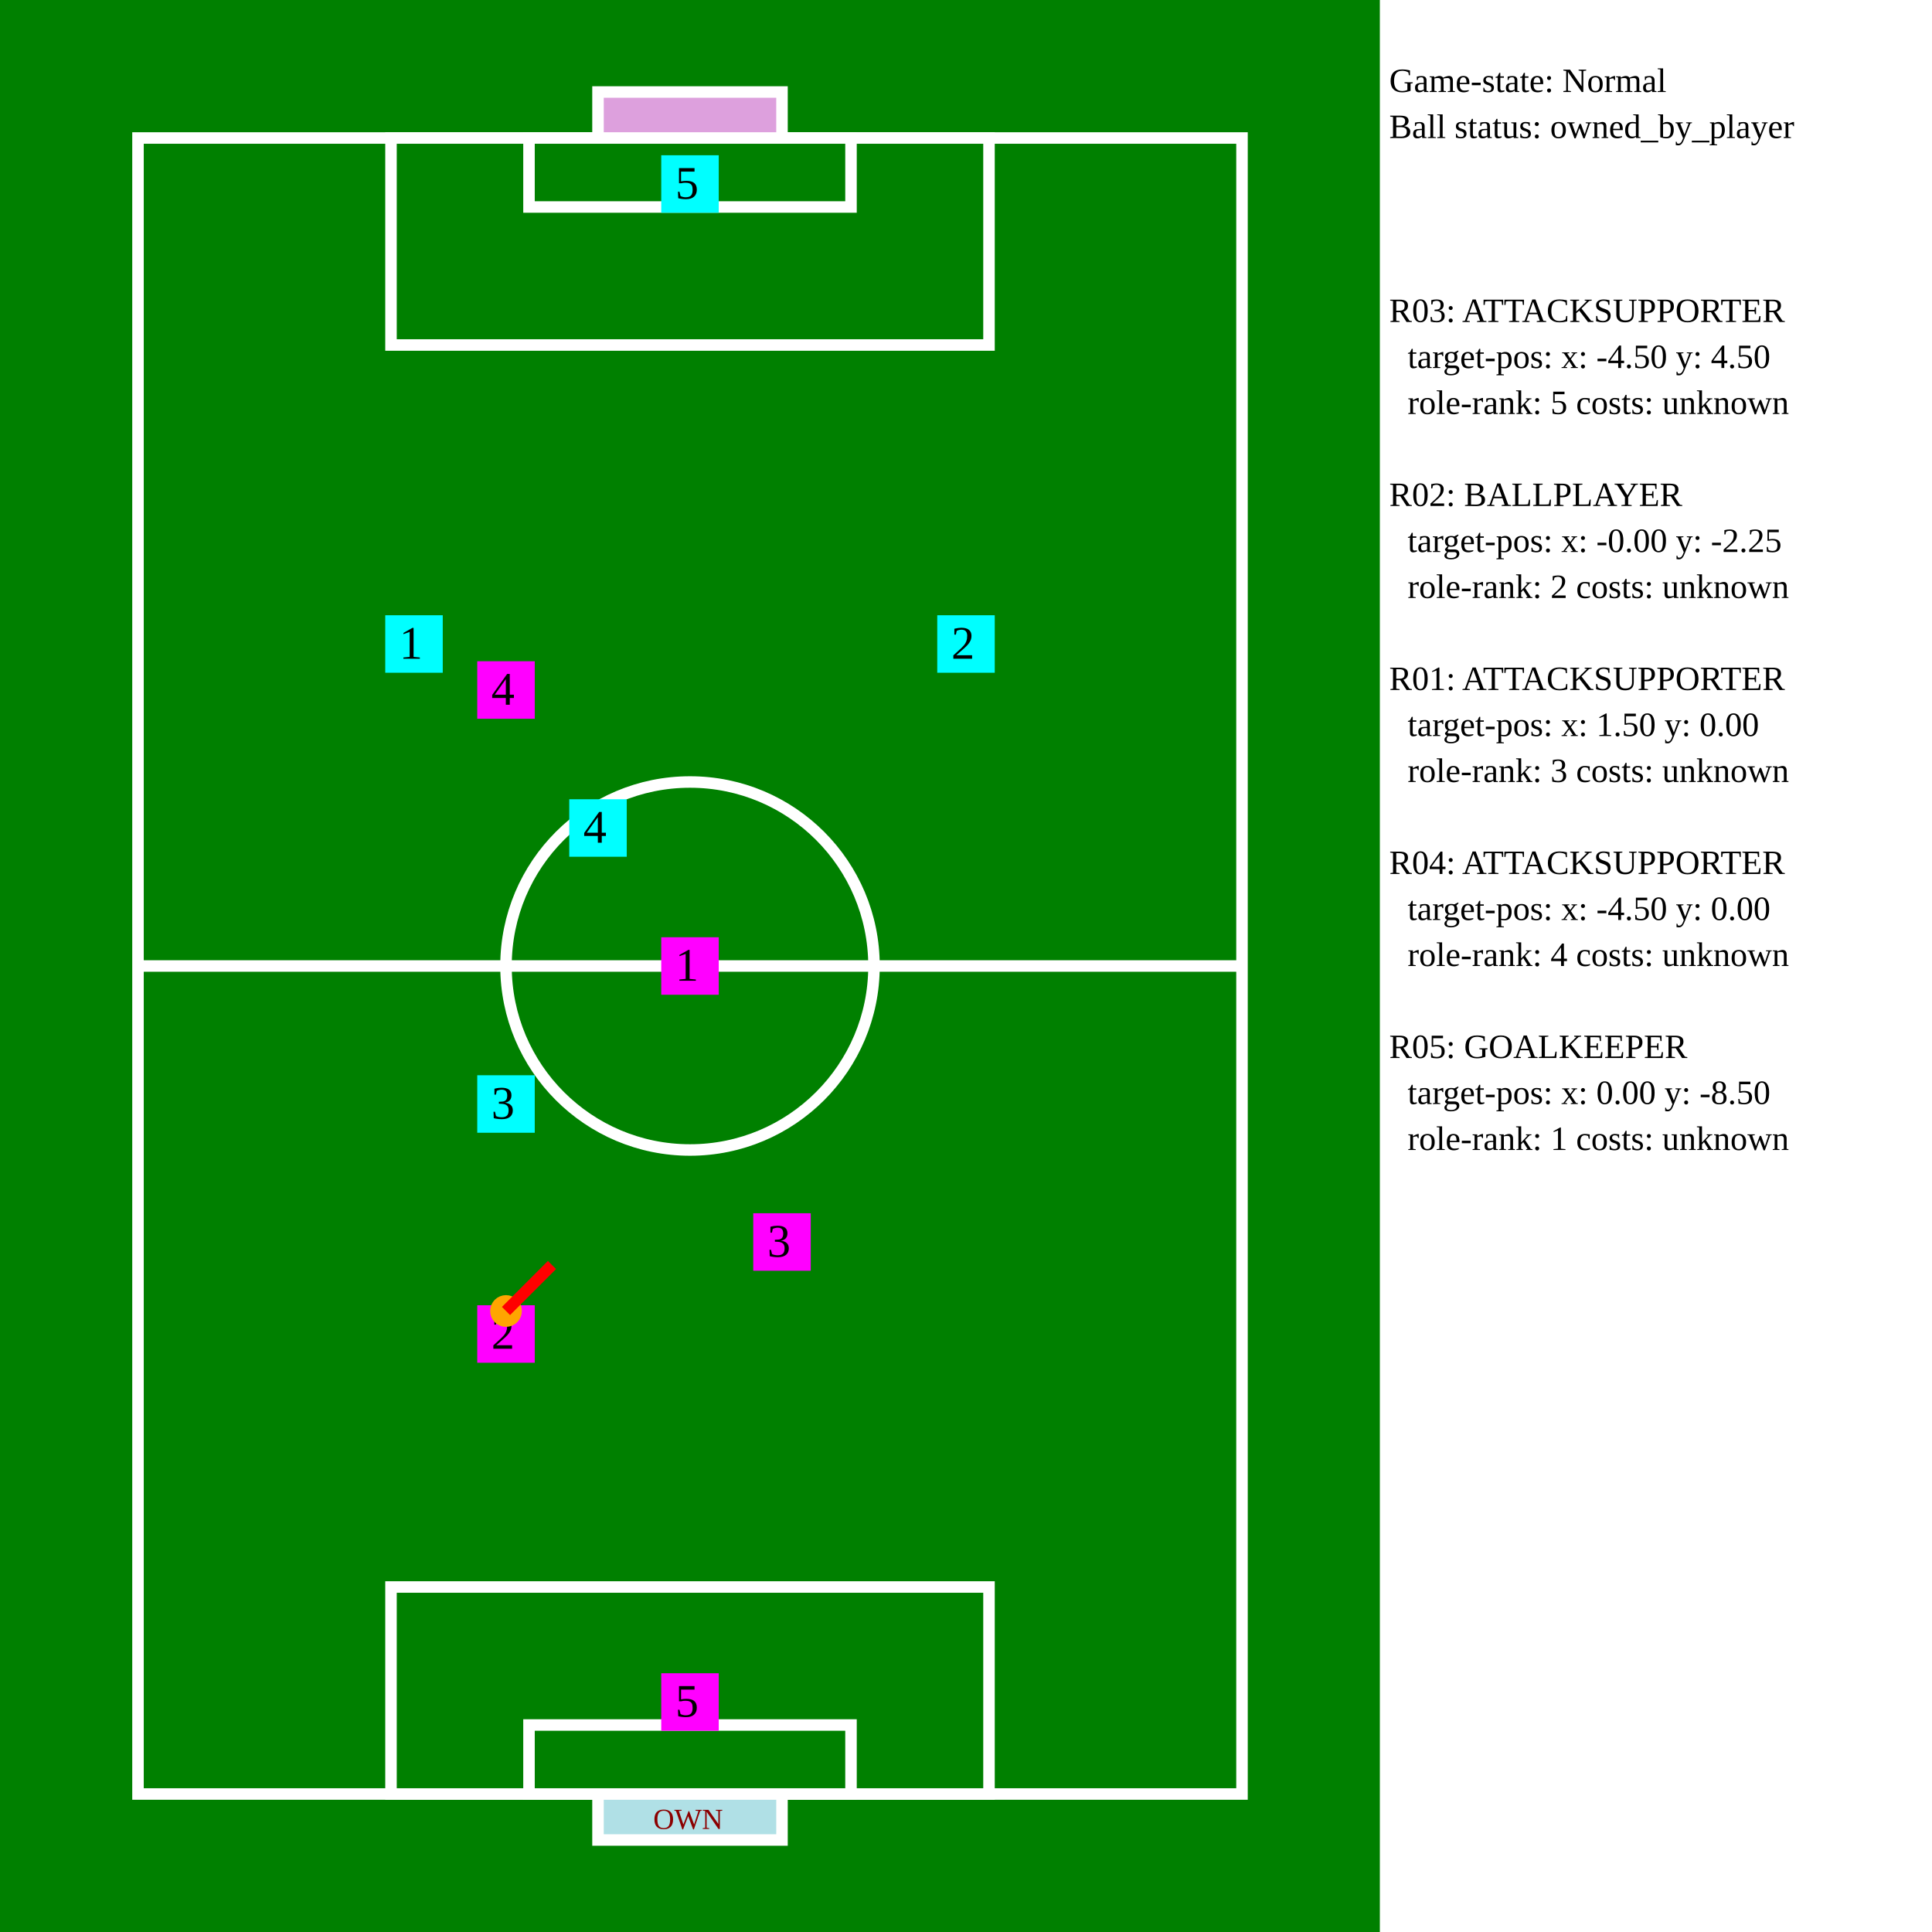
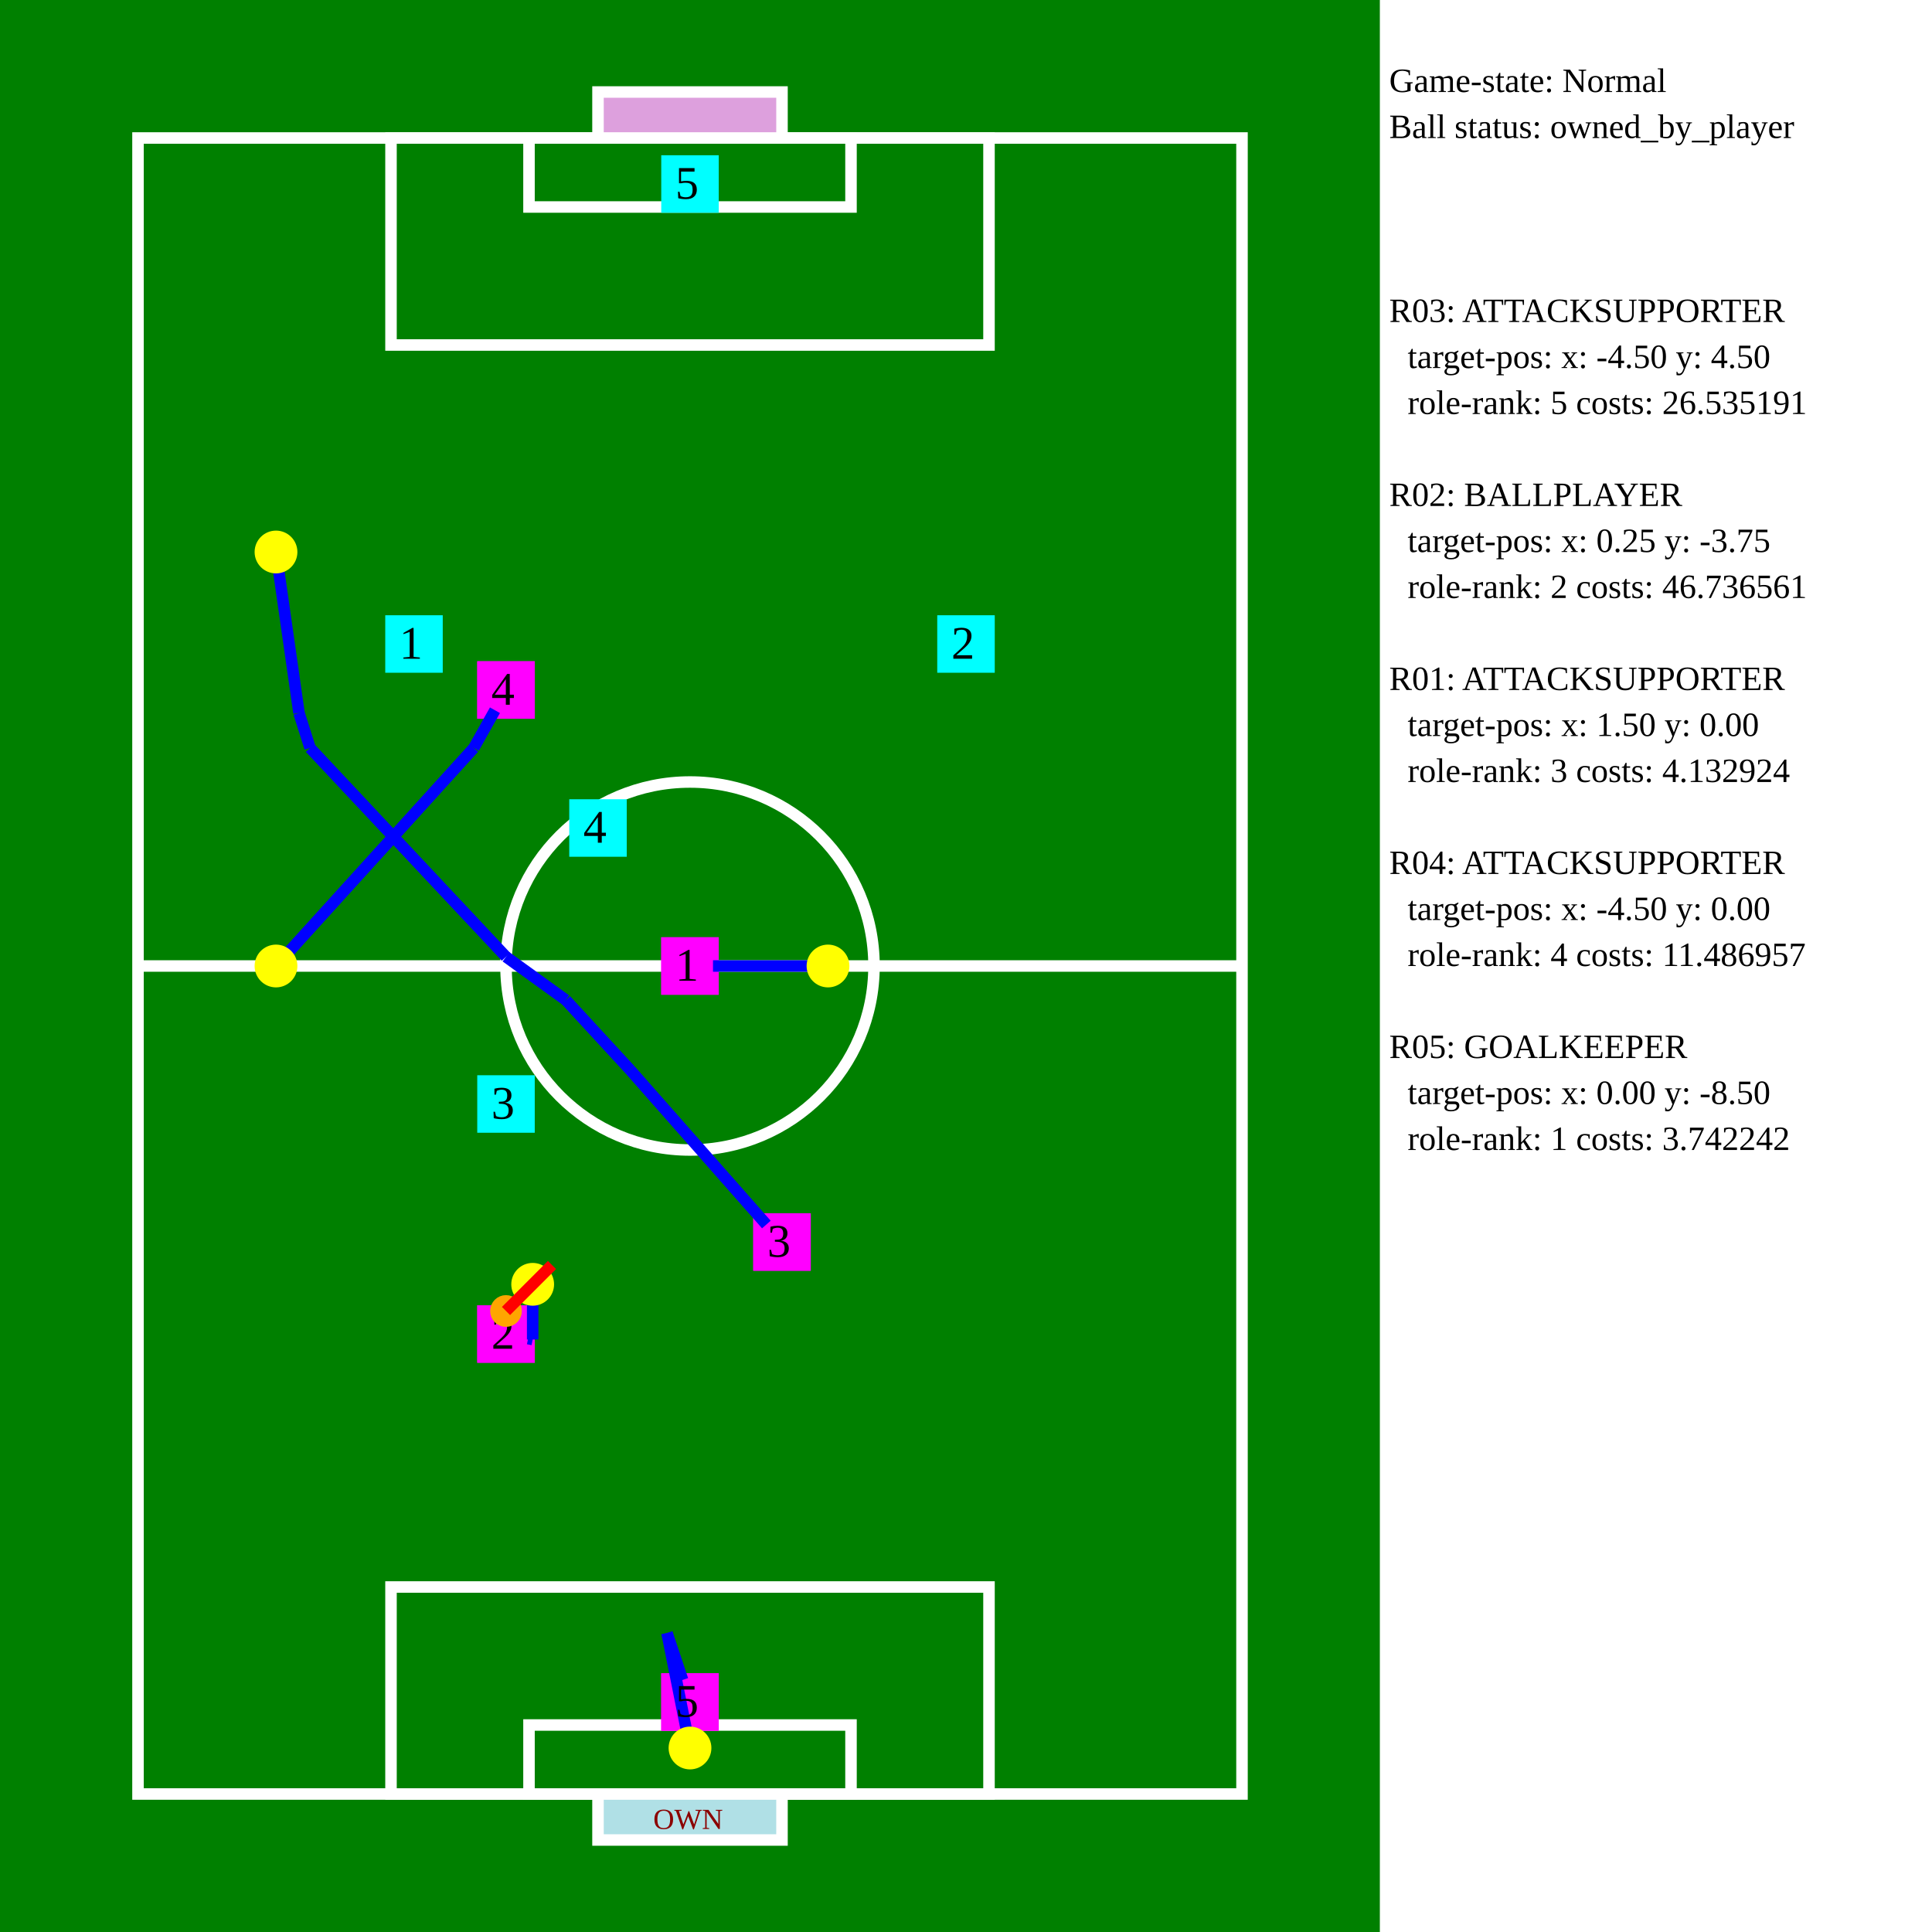
<svg xmlns="http://www.w3.org/2000/svg" width="21.00cm" height="21.00cm" version="1.1">
  <rect x="0cm" y="0cm" width="15.00cm" height="21.00cm" fill="green" stroke-width="0.02cm" />
  <rect x="15.00cm" y="0cm" width="6.00cm" height="21.00cm" fill="white" stroke-width="0.02cm" />
  <text x="15.10cm" y="1.00cm" font-size="14" font-weight-absolute="bold" fill="black">Game-state: Normal</text>
  <text x="15.10cm" y="1.50cm" font-size="14" font-weight-absolute="bold" fill="black">Ball status: owned_by_player</text>
  <text x="15.10cm" y="3.50cm" font-size="14" font-weight-absolute="bold" fill="black">R03: ATTACKSUPPORTER</text>
  <text x="15.30cm" y="4.00cm" font-size="14" font-weight-absolute="bold" fill="black">target-pos: x: -4.50 y: 4.50</text>
-   <text x="15.30cm" y="4.50cm" font-size="14" font-weight-absolute="bold" fill="black">role-rank: 5 costs: unknown</text>
+   <text x="15.30cm" y="4.50cm" font-size="14" font-weight-absolute="bold" fill="black">role-rank: 5 costs: 26.535191</text>
  <text x="15.10cm" y="5.50cm" font-size="14" font-weight-absolute="bold" fill="black">R02: BALLPLAYER</text>
-   <text x="15.30cm" y="6.00cm" font-size="14" font-weight-absolute="bold" fill="black">target-pos: x: -0.00 y: -2.25</text>
-   <text x="15.30cm" y="6.50cm" font-size="14" font-weight-absolute="bold" fill="black">role-rank: 2 costs: unknown</text>
+   <text x="15.30cm" y="6.00cm" font-size="14" font-weight-absolute="bold" fill="black">target-pos: x: 0.25 y: -3.75</text>
+   <text x="15.30cm" y="6.50cm" font-size="14" font-weight-absolute="bold" fill="black">role-rank: 2 costs: 46.736561</text>
  <text x="15.10cm" y="7.50cm" font-size="14" font-weight-absolute="bold" fill="black">R01: ATTACKSUPPORTER</text>
  <text x="15.30cm" y="8.00cm" font-size="14" font-weight-absolute="bold" fill="black">target-pos: x: 1.50 y: 0.00</text>
-   <text x="15.30cm" y="8.50cm" font-size="14" font-weight-absolute="bold" fill="black">role-rank: 3 costs: unknown</text>
+   <text x="15.30cm" y="8.50cm" font-size="14" font-weight-absolute="bold" fill="black">role-rank: 3 costs: 4.132924</text>
  <text x="15.10cm" y="9.50cm" font-size="14" font-weight-absolute="bold" fill="black">R04: ATTACKSUPPORTER</text>
  <text x="15.30cm" y="10.00cm" font-size="14" font-weight-absolute="bold" fill="black">target-pos: x: -4.50 y: 0.00</text>
-   <text x="15.30cm" y="10.50cm" font-size="14" font-weight-absolute="bold" fill="black">role-rank: 4 costs: unknown</text>
+   <text x="15.30cm" y="10.50cm" font-size="14" font-weight-absolute="bold" fill="black">role-rank: 4 costs: 11.486957</text>
  <text x="15.10cm" y="11.50cm" font-size="14" font-weight-absolute="bold" fill="black">R05: GOALKEEPER</text>
  <text x="15.30cm" y="12.00cm" font-size="14" font-weight-absolute="bold" fill="black">target-pos: x: 0.00 y: -8.50</text>
-   <text x="15.30cm" y="12.50cm" font-size="14" font-weight-absolute="bold" fill="black">role-rank: 1 costs: unknown</text>
+   <text x="15.30cm" y="12.50cm" font-size="14" font-weight-absolute="bold" fill="black">role-rank: 1 costs: 3.742242</text>
  <rect x="1.50cm" y="1.50cm" width="12.00cm" height="18.00cm" fill="none" stroke="white" stroke-width="0.125cm" />
  <line x1="1.50cm" y1="10.50cm" x2="13.50cm" y2="10.50cm" stroke-width="0.125cm" stroke="white" />
  <circle cx="7.50cm" cy="10.50cm" r="2.00cm" fill="none" stroke="white" stroke-width="0.125cm" />
  <rect x="4.25cm" y="1.50cm" width="6.50cm" height="2.25cm" fill="green" stroke="white" stroke-width="0.125cm" />
  <rect x="4.25cm" y="17.25cm" width="6.50cm" height="2.25cm" fill="green" stroke="white" stroke-width="0.125cm" />
  <rect x="5.75cm" y="1.50cm" width="3.50cm" height="0.75cm" fill="green" stroke="white" stroke-width="0.125cm" />
  <rect x="5.75cm" y="18.75cm" width="3.50cm" height="0.75cm" fill="green" stroke="white" stroke-width="0.125cm" />
  <rect x="6.50cm" y="1.00cm" width="2.00cm" height="0.50cm" fill="plum" stroke="white" stroke-width="0.125cm" />
  <rect x="6.50cm" y="19.50cm" width="2.00cm" height="0.50cm" fill="powderblue" stroke="white" stroke-width="0.125cm" />
  <text x="7.10cm" y="19.88cm" fill="darkred">OWN</text>
  <rect x="4.25cm" y="6.75cm" width="0.50cm" height="0.50cm" fill="cyan" stroke="cyan" stroke-width="0.125cm" />
  <text x="4.34cm" y="7.16cm" font-size="large" font-weight-absolute="bold" fill="black">1</text>
  <rect x="10.25cm" y="6.75cm" width="0.50cm" height="0.50cm" fill="cyan" stroke="cyan" stroke-width="0.125cm" />
  <text x="10.34cm" y="7.16cm" font-size="large" font-weight-absolute="bold" fill="black">2</text>
  <rect x="5.25cm" y="11.75cm" width="0.50cm" height="0.50cm" fill="cyan" stroke="cyan" stroke-width="0.125cm" />
  <text x="5.34cm" y="12.16cm" font-size="large" font-weight-absolute="bold" fill="black">3</text>
  <rect x="6.25cm" y="8.75cm" width="0.50cm" height="0.50cm" fill="cyan" stroke="cyan" stroke-width="0.125cm" />
  <text x="6.34cm" y="9.16cm" font-size="large" font-weight-absolute="bold" fill="black">4</text>
  <rect x="7.25cm" y="1.75cm" width="0.50cm" height="0.50cm" fill="cyan" stroke="cyan" stroke-width="0.125cm" />
  <text x="7.34cm" y="2.16cm" font-size="large" font-weight-absolute="bold" fill="black">5</text>
  <rect x="8.25cm" y="13.25cm" width="0.50cm" height="0.50cm" fill="magenta" stroke="magenta" stroke-width="0.125cm" />
  <rect x="5.25cm" y="14.25cm" width="0.50cm" height="0.50cm" fill="magenta" stroke="magenta" stroke-width="0.125cm" />
  <rect x="7.25cm" y="10.25cm" width="0.50cm" height="0.50cm" fill="magenta" stroke="magenta" stroke-width="0.125cm" />
  <rect x="5.25cm" y="7.25cm" width="0.50cm" height="0.50cm" fill="magenta" stroke="magenta" stroke-width="0.125cm" />
  <rect x="7.25cm" y="18.25cm" width="0.50cm" height="0.50cm" fill="magenta" stroke="magenta" stroke-width="0.125cm" />
+   <rect x="8.25cm" y="13.25cm" width="0.50cm" height="0.50cm" fill="magenta" stroke="magenta" stroke-width="0.125cm" />
+   <line x1="8.33cm" y1="13.31cm" x2="6.85cm" y2="11.63cm" stroke-width="0.125cm" stroke="blue" />
+   <line x1="6.85cm" y1="11.63cm" x2="6.15cm" y2="10.87cm" stroke-width="0.125cm" stroke="blue" />
+   <line x1="6.15cm" y1="10.87cm" x2="5.50cm" y2="10.40cm" stroke-width="0.125cm" stroke="blue" />
+   <line x1="5.50cm" y1="10.40cm" x2="3.37cm" y2="8.13cm" stroke-width="0.125cm" stroke="blue" />
+   <line x1="3.37cm" y1="8.13cm" x2="3.25cm" y2="7.75cm" stroke-width="0.125cm" stroke="blue" />
+   <line x1="3.25cm" y1="7.75cm" x2="3.00cm" y2="6.00cm" stroke-width="0.125cm" stroke="blue" />
+   <circle cx="3.00cm" cy="6.00cm" r="0.17cm" fill="yellow" stroke="yellow" stroke-width="0.125cm" />
+   <rect x="5.25cm" y="14.25cm" width="0.50cm" height="0.50cm" fill="magenta" stroke="magenta" stroke-width="0.125cm" />
+   <line x1="5.74cm" y1="14.55cm" x2="5.79cm" y2="14.56cm" stroke-width="0.125cm" stroke="blue" />
+   <line x1="5.79cm" y1="14.56cm" x2="5.79cm" y2="13.96cm" stroke-width="0.125cm" stroke="blue" />
+   <circle cx="5.79cm" cy="13.96cm" r="0.17cm" fill="yellow" stroke="yellow" stroke-width="0.125cm" />
+   <rect x="7.25cm" y="10.25cm" width="0.50cm" height="0.50cm" fill="magenta" stroke="magenta" stroke-width="0.125cm" />
+   <line x1="7.75cm" y1="10.50cm" x2="9.00cm" y2="10.50cm" stroke-width="0.125cm" stroke="blue" />
+   <circle cx="9.00cm" cy="10.50cm" r="0.17cm" fill="yellow" stroke="yellow" stroke-width="0.125cm" />
+   <rect x="5.25cm" y="7.25cm" width="0.50cm" height="0.50cm" fill="magenta" stroke="magenta" stroke-width="0.125cm" />
+   <line x1="5.38cm" y1="7.72cm" x2="5.15cm" y2="8.13cm" stroke-width="0.125cm" stroke="blue" />
+   <line x1="5.15cm" y1="8.13cm" x2="3.00cm" y2="10.50cm" stroke-width="0.125cm" stroke="blue" />
+   <circle cx="3.00cm" cy="10.50cm" r="0.17cm" fill="yellow" stroke="yellow" stroke-width="0.125cm" />
+   <rect x="7.25cm" y="18.25cm" width="0.50cm" height="0.50cm" fill="magenta" stroke="magenta" stroke-width="0.125cm" />
+   <line x1="7.42cm" y1="18.26cm" x2="7.25cm" y2="17.75cm" stroke-width="0.125cm" stroke="blue" />
+   <line x1="7.25cm" y1="17.75cm" x2="7.50cm" y2="19.00cm" stroke-width="0.125cm" stroke="blue" />
+   <circle cx="7.50cm" cy="19.00cm" r="0.17cm" fill="yellow" stroke="yellow" stroke-width="0.125cm" />
  <text x="8.34cm" y="13.66cm" font-size="large" font-weight-absolute="bold" fill="black">3</text>
  <text x="5.34cm" y="14.66cm" font-size="large" font-weight-absolute="bold" fill="black">2</text>
  <text x="7.34cm" y="10.66cm" font-size="large" font-weight-absolute="bold" fill="black">1</text>
  <text x="5.34cm" y="7.66cm" font-size="large" font-weight-absolute="bold" fill="black">4</text>
  <text x="7.34cm" y="18.66cm" font-size="large" font-weight-absolute="bold" fill="black">5</text>
  <circle cx="5.50cm" cy="14.25cm" r="0.11cm" fill="orange" stroke="orange" stroke-width="0.125cm" />
  <line x1="5.50cm" y1="14.25cm" x2="6.00cm" y2="13.75cm" stroke-width="0.125cm" stroke="red" />
</svg>
